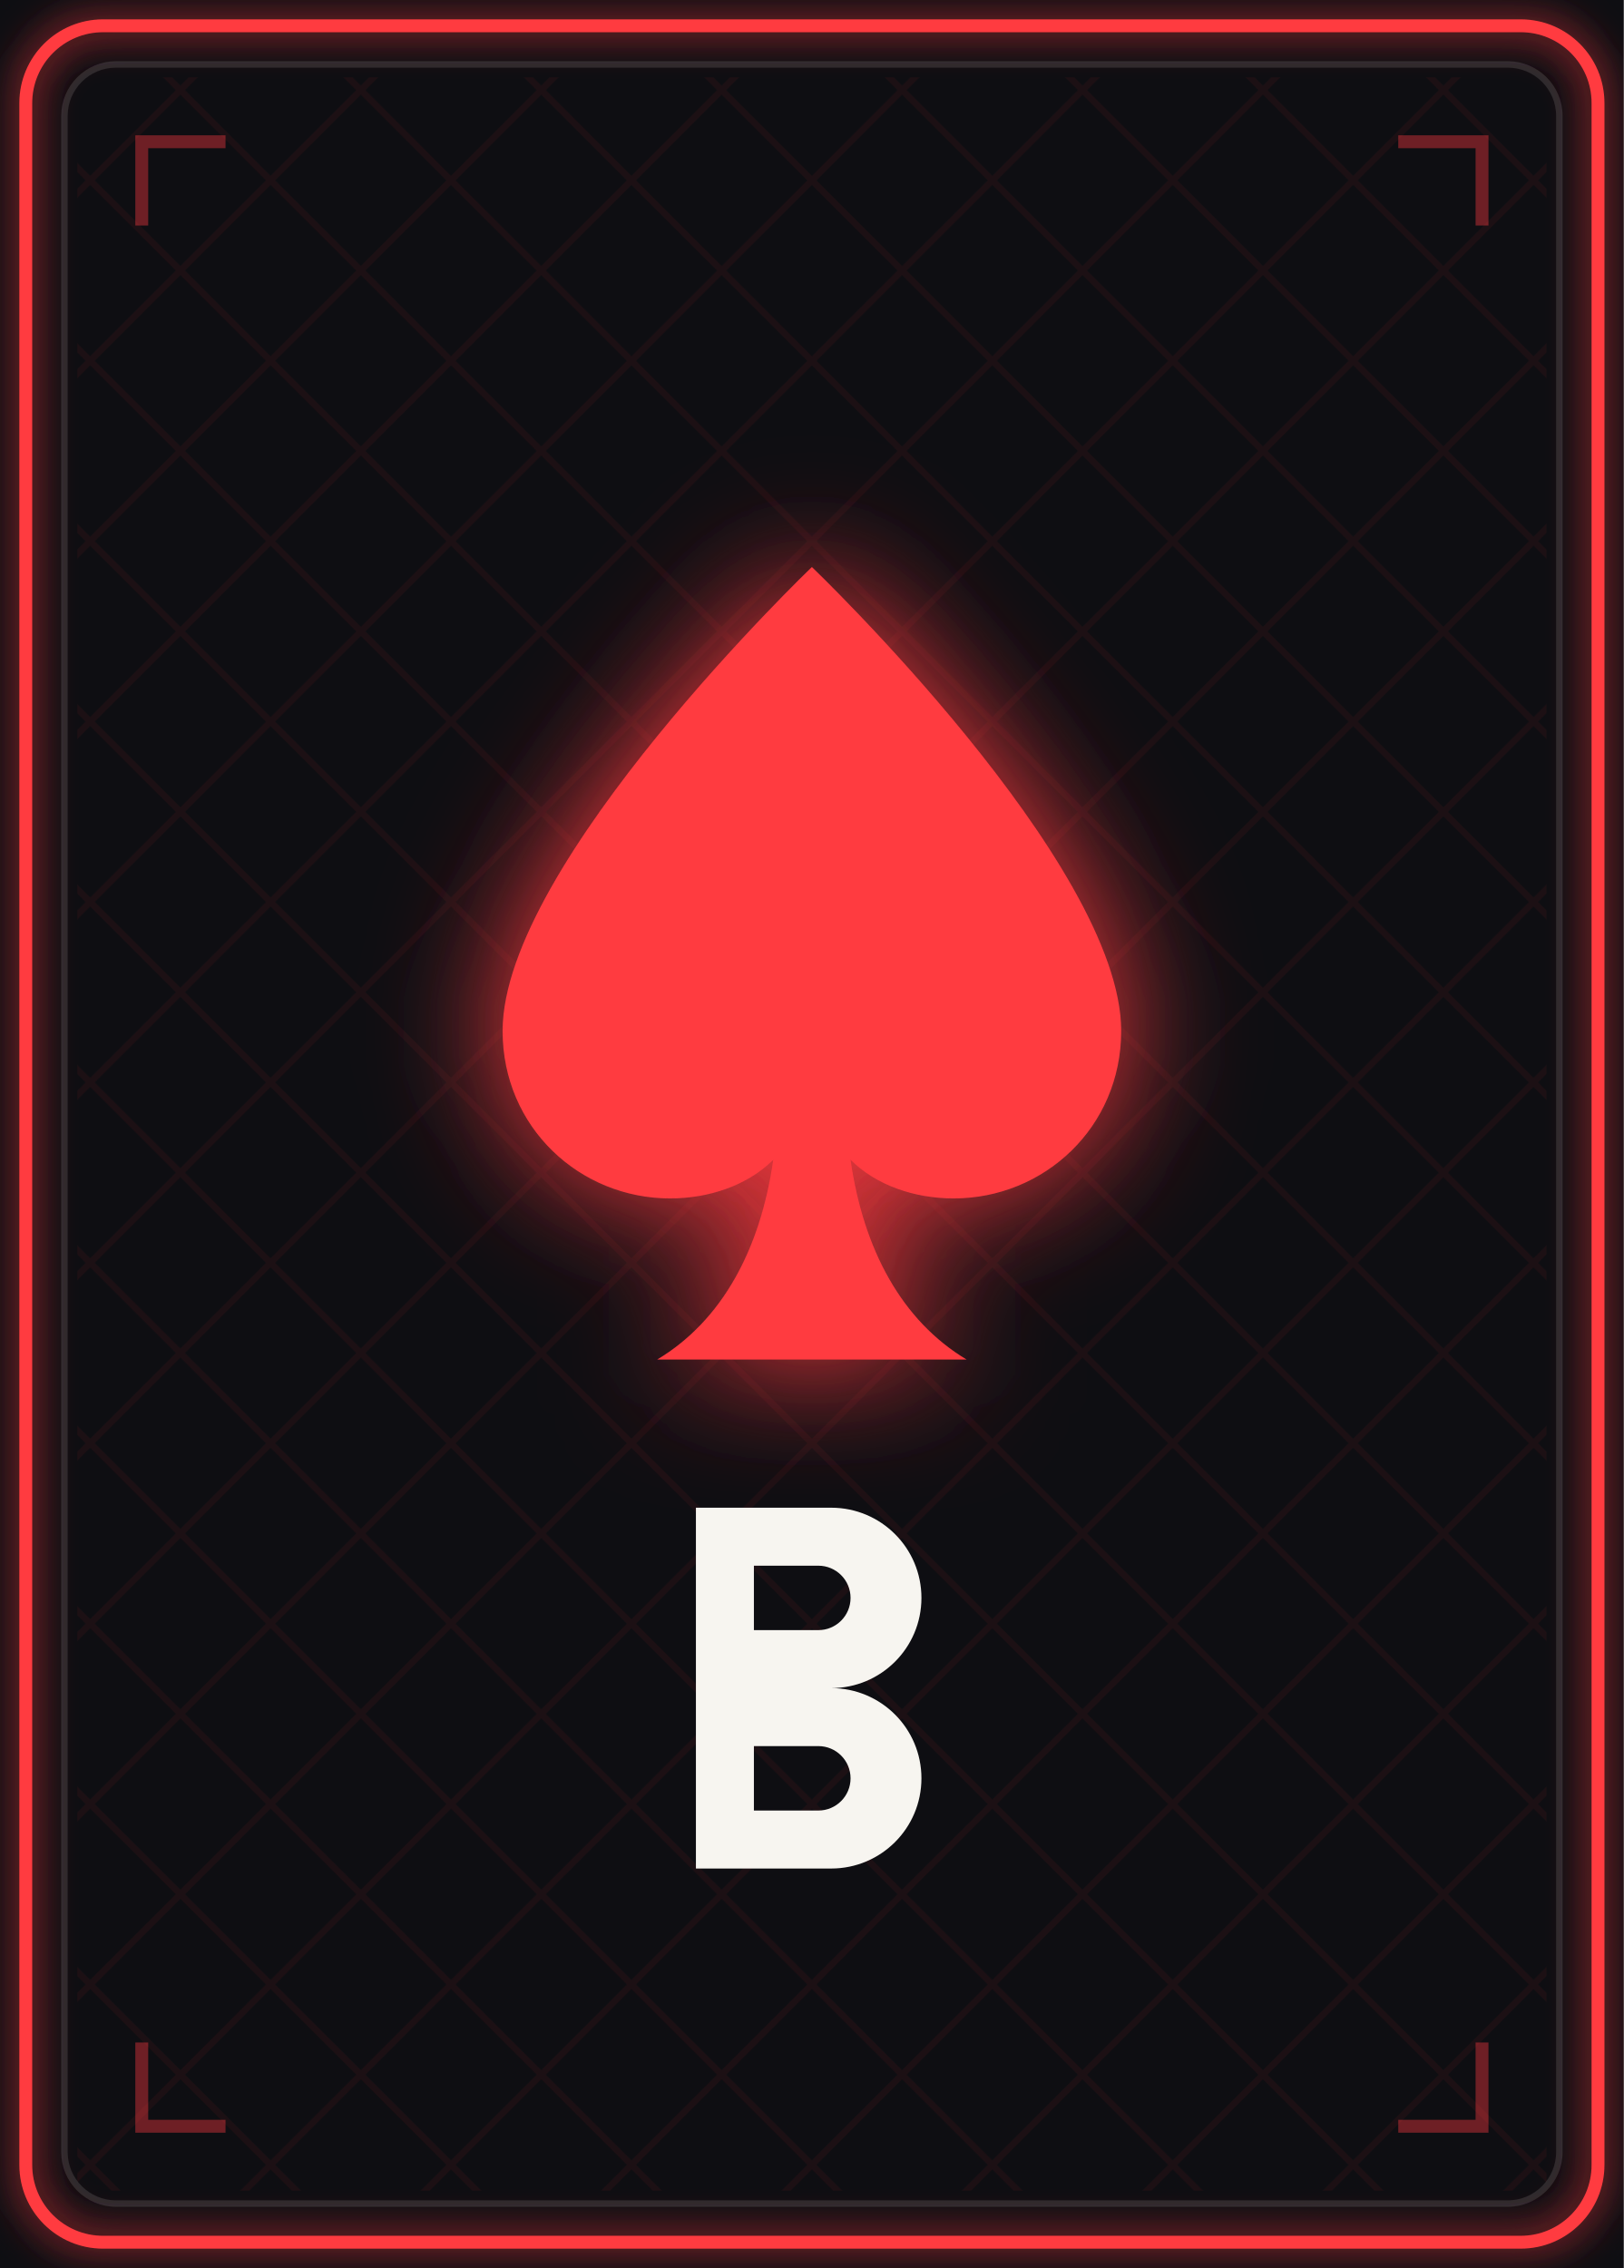
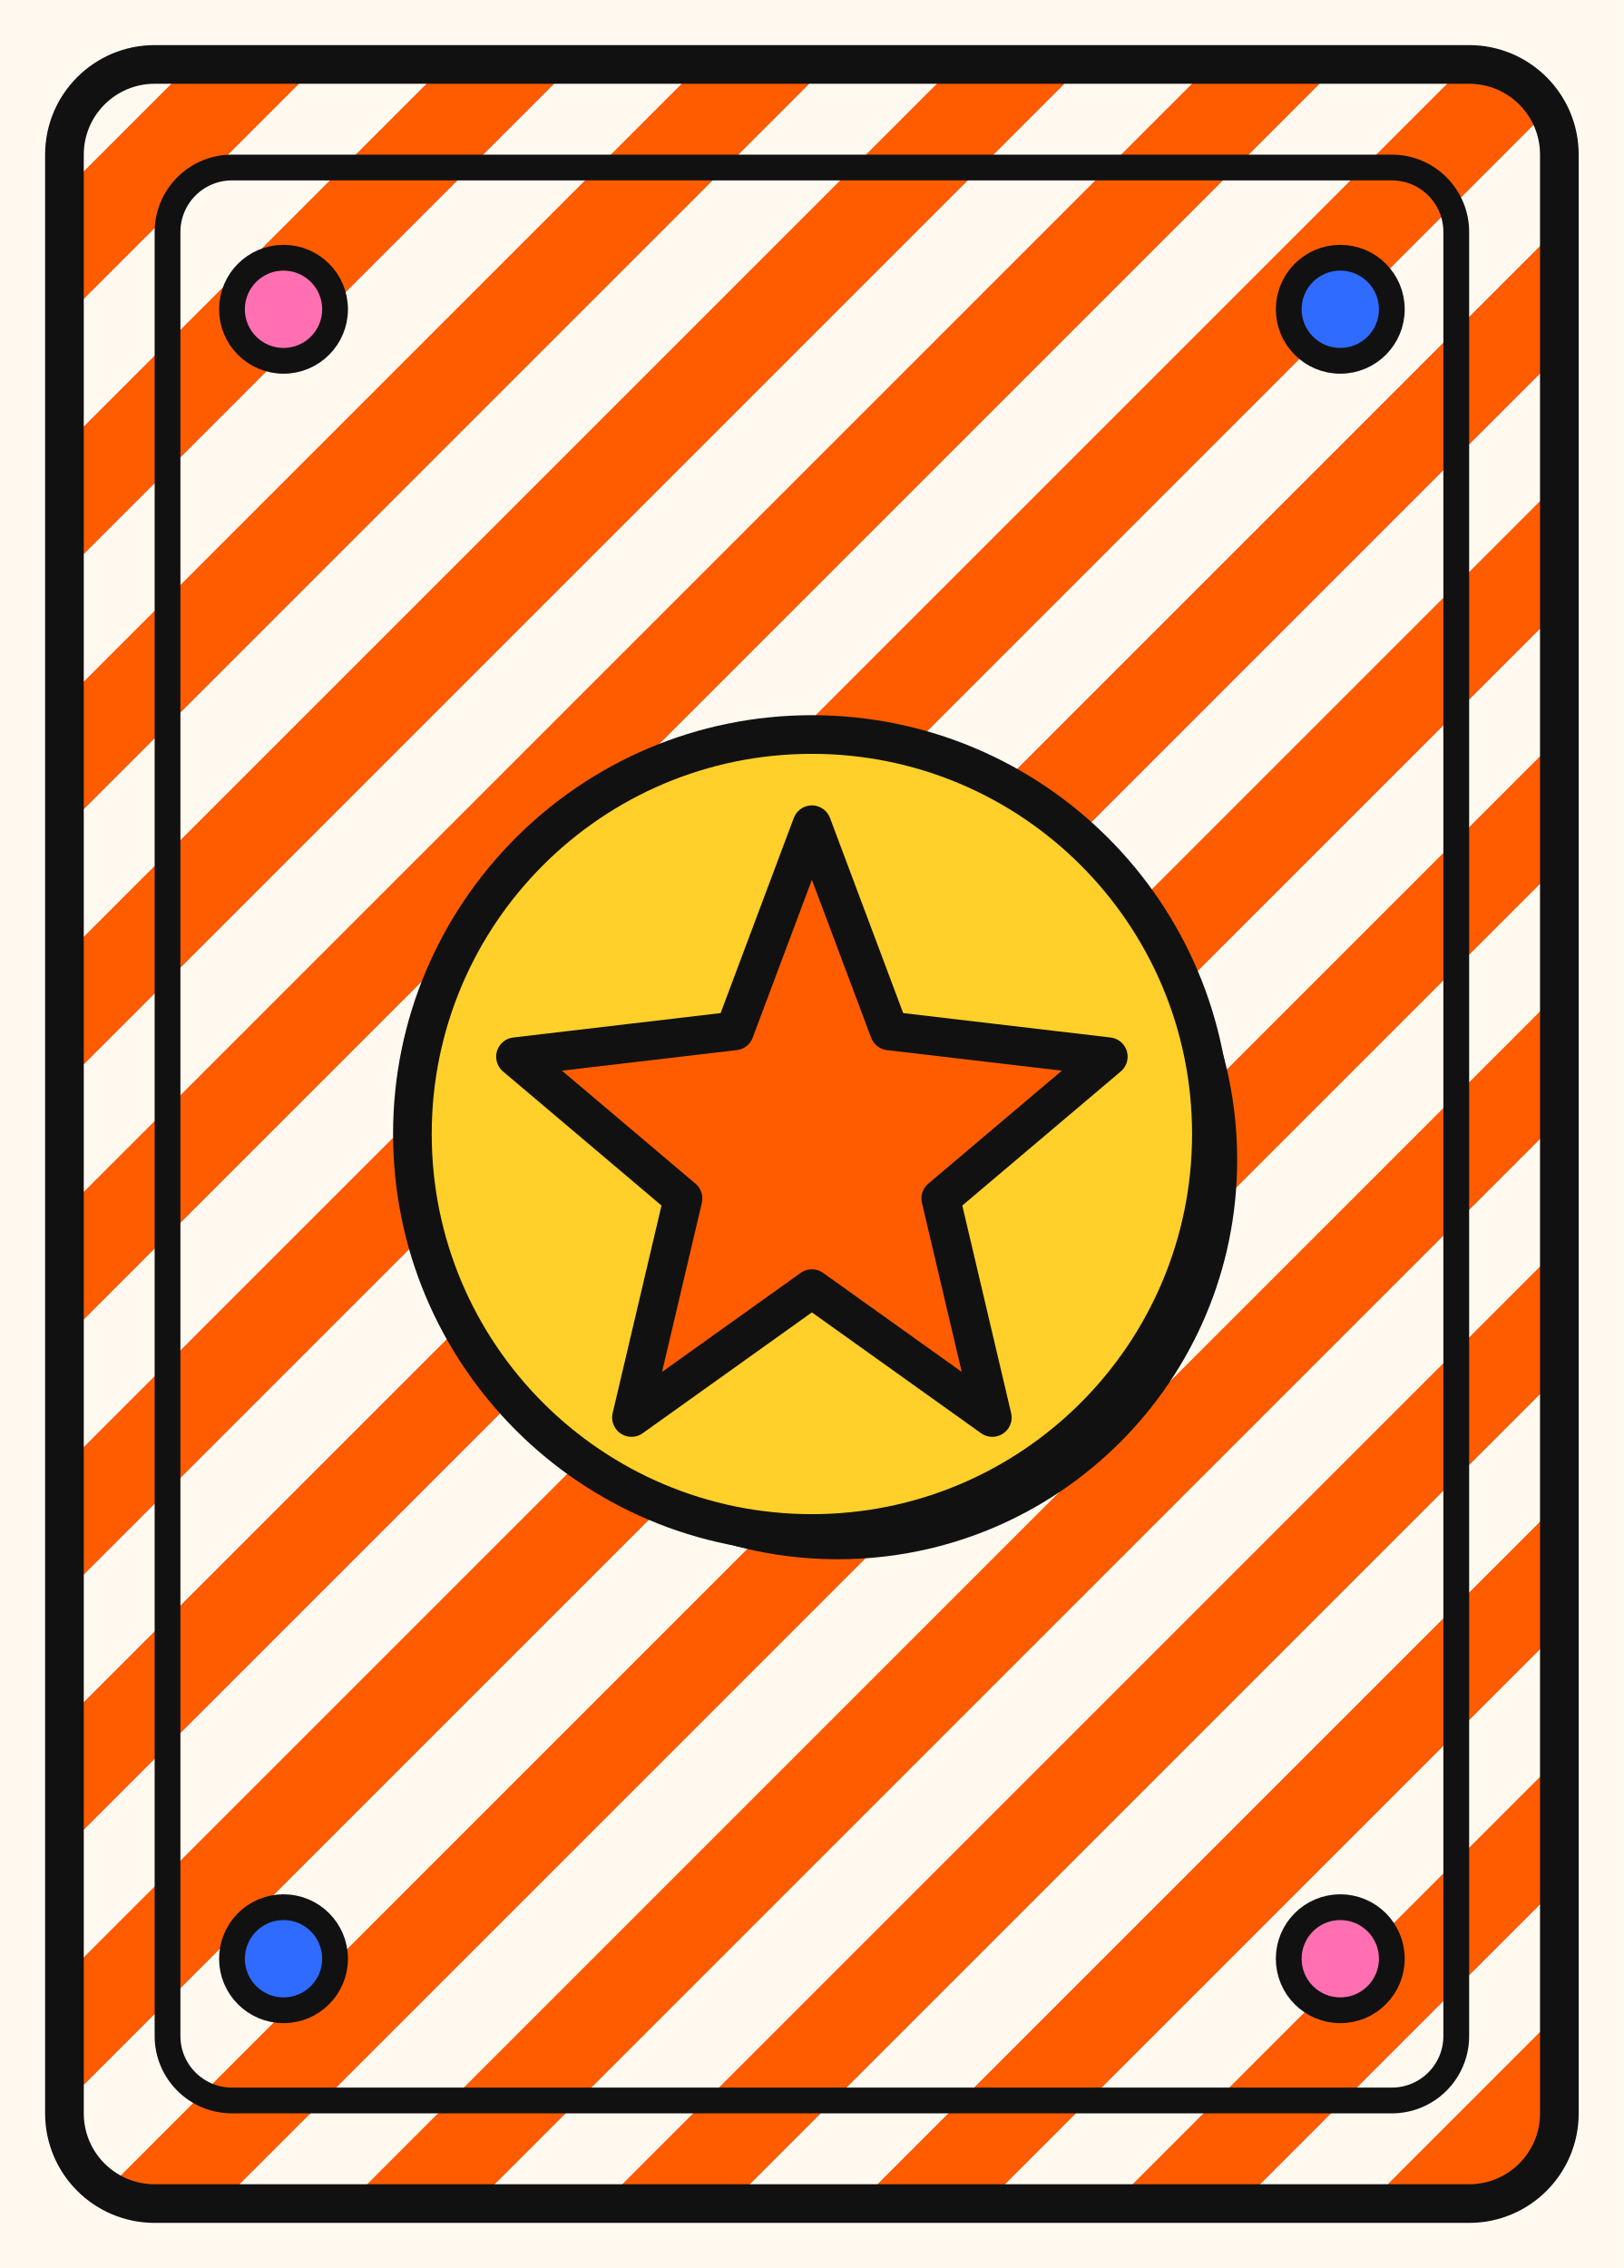
<svg xmlns="http://www.w3.org/2000/svg" viewBox="0 0 252 352" preserveAspectRatio="xMidYMid slice">
  <defs>
-     <filter id="border-glow" x="-20%" y="-20%" width="140%" height="140%">
-       <feGaussianBlur stdDeviation="3" result="blur" />
-       <feMerge>
-         <feMergeNode in="blur" />
-         <feMergeNode in="SourceGraphic" />
-       </feMerge>
-     </filter>
-     <filter id="spade-halo" x="-60%" y="-60%" width="220%" height="220%">
-       <feGaussianBlur stdDeviation="10" result="halo" />
-       <feMerge>
-         <feMergeNode in="halo" />
-         <feMergeNode in="SourceGraphic" />
-       </feMerge>
-     </filter>
-     <pattern id="diagonal-grid" width="28" height="28" patternUnits="userSpaceOnUse">
-       <path d="M0 14 L14 0 L28 14 L14 28 Z" fill="none" stroke="rgba(255,59,65,0.06)" stroke-width="1" />
+     <pattern id="stripes" width="28" height="28" patternUnits="userSpaceOnUse" patternTransform="rotate(45)">
+       <rect width="28" height="28" fill="#FFF9F0" />
+       <rect width="14" height="28" fill="#FF5C00" />
    </pattern>
  </defs>
-   <rect width="252" height="352" fill="#0E0E12" />
-   <rect x="12" y="12" width="228" height="328" fill="url(#diagonal-grid)" />
-   <rect x="4" y="4" width="244" height="344" rx="12" fill="none" stroke="#FF3B41" stroke-width="2" filter="url(#border-glow)" />
-   <rect x="10" y="10" width="232" height="332" rx="8" fill="none" stroke="rgba(250,250,247,0.12)" stroke-width="1" />
-   <g stroke="rgba(255,59,65,0.4)" stroke-width="2" fill="none" stroke-linecap="square">
-     <path d="M22 34 V22 H34" />
-     <path d="M218 22 H230 V34" />
-     <path d="M230 318 V330 H218" />
-     <path d="M34 330 H22 V318" />
-   </g>
-   <g filter="url(#spade-halo)">
-     <path fill="#FF3B41" d="M126 88       C126 88 78 134 78 160       C78 175 90 186 104 186       C110 186 116 184 120 180       C118 194 112 205 102 211       L150 211       C140 205 134 194 132 180       C136 184 142 186 148 186       C162 186 174 175 174 160       C174 134 126 88 126 88 Z" />
-   </g>
-   <g transform="translate(108 234)">
-     <path fill="#F7F5F0" fill-rule="evenodd" d="M0 0 H21       A14 14 0 0 1 21 28       A14 14 0 0 1 21 56       H0 Z       M9 9 H19 A5 5 0 0 1 19 19 H9 Z       M9 37 H19 A5 5 0 0 1 19 47 H9 Z" />
-   </g>
+   <rect width="252" height="352" fill="#FFF9F0" />
+   <rect x="10" y="10" width="232" height="332" rx="14" fill="url(#stripes)" stroke="#111111" stroke-width="6" />
+   <rect x="26" y="26" width="200" height="300" rx="10" fill="none" stroke="#111111" stroke-width="4" />
+   <circle cx="130" cy="180" r="62" fill="#111111" />
+   <circle cx="126" cy="176" r="62" fill="#FFD029" stroke="#111111" stroke-width="6" />
+   <path d="M126 128 L138 160 L172 164 L146 186 L154 220 L126 200 L98 220 L106 186 L80 164 L114 160 Z" fill="#FF5C00" stroke="#111111" stroke-width="6" stroke-linejoin="round" />
+   <circle cx="44" cy="48" r="8" fill="#FF6FB2" stroke="#111111" stroke-width="4" />
+   <circle cx="208" cy="48" r="8" fill="#2F6BFF" stroke="#111111" stroke-width="4" />
+   <circle cx="44" cy="304" r="8" fill="#2F6BFF" stroke="#111111" stroke-width="4" />
+   <circle cx="208" cy="304" r="8" fill="#FF6FB2" stroke="#111111" stroke-width="4" />
</svg>
